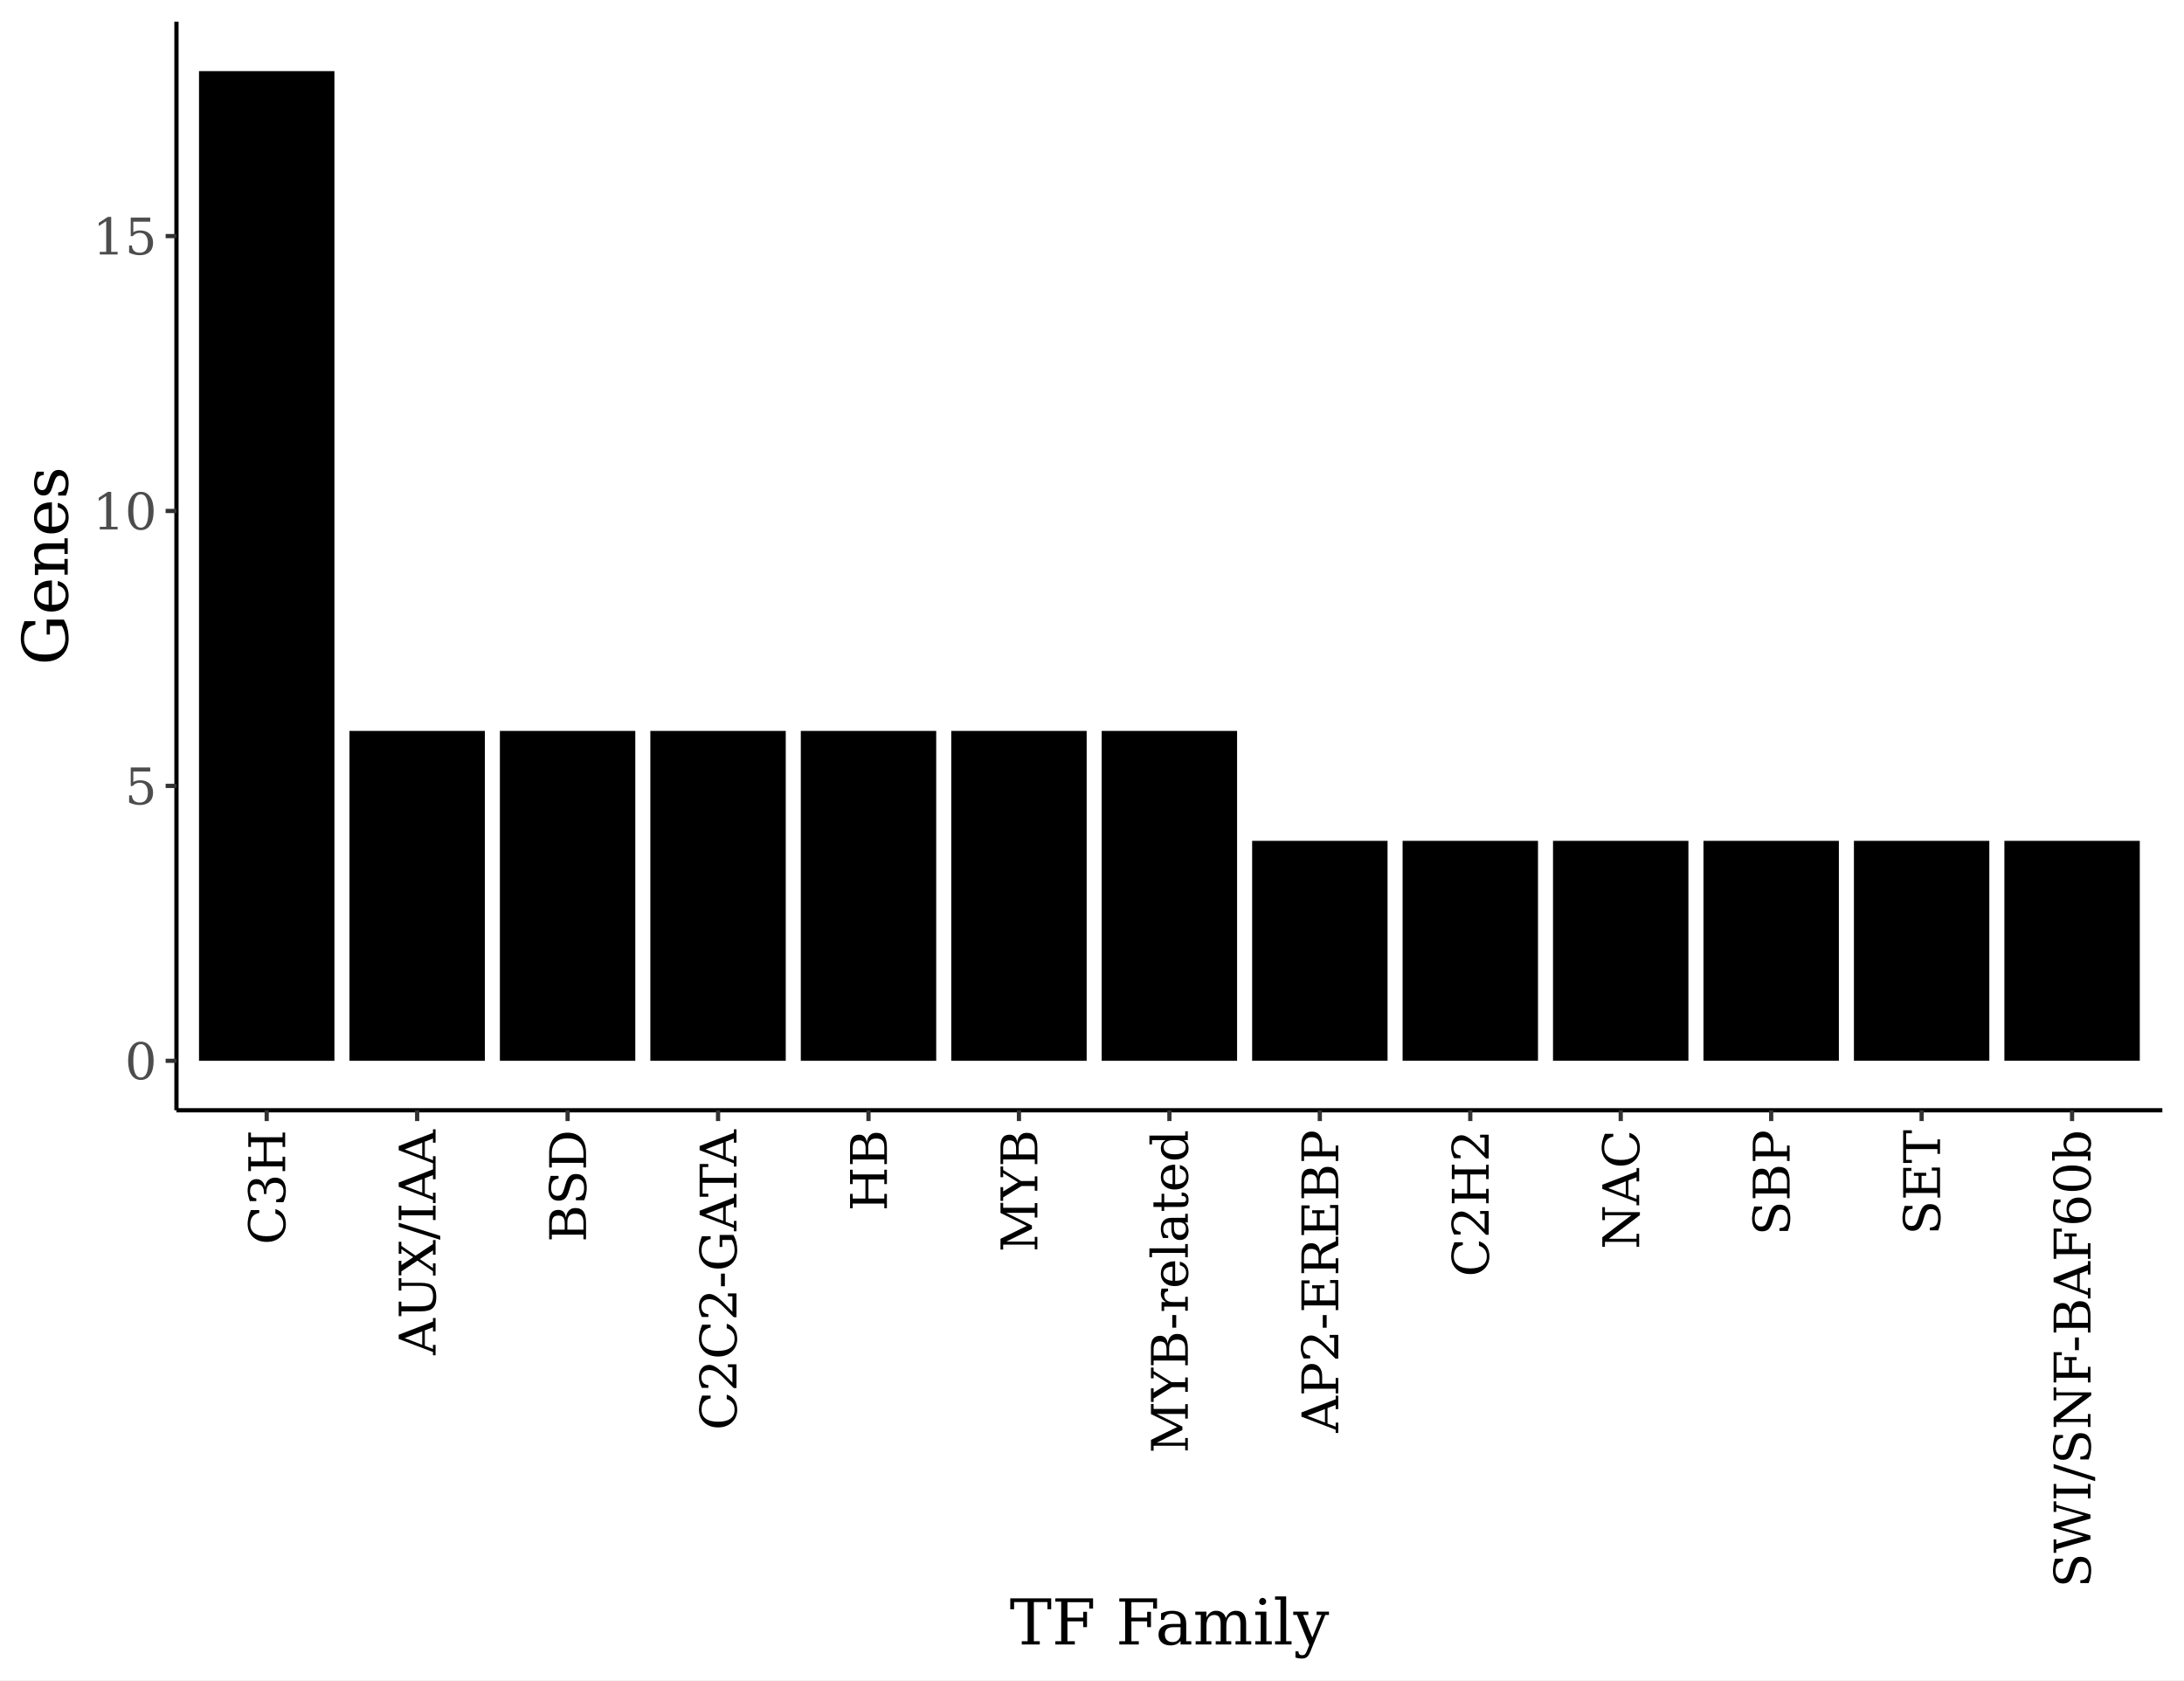
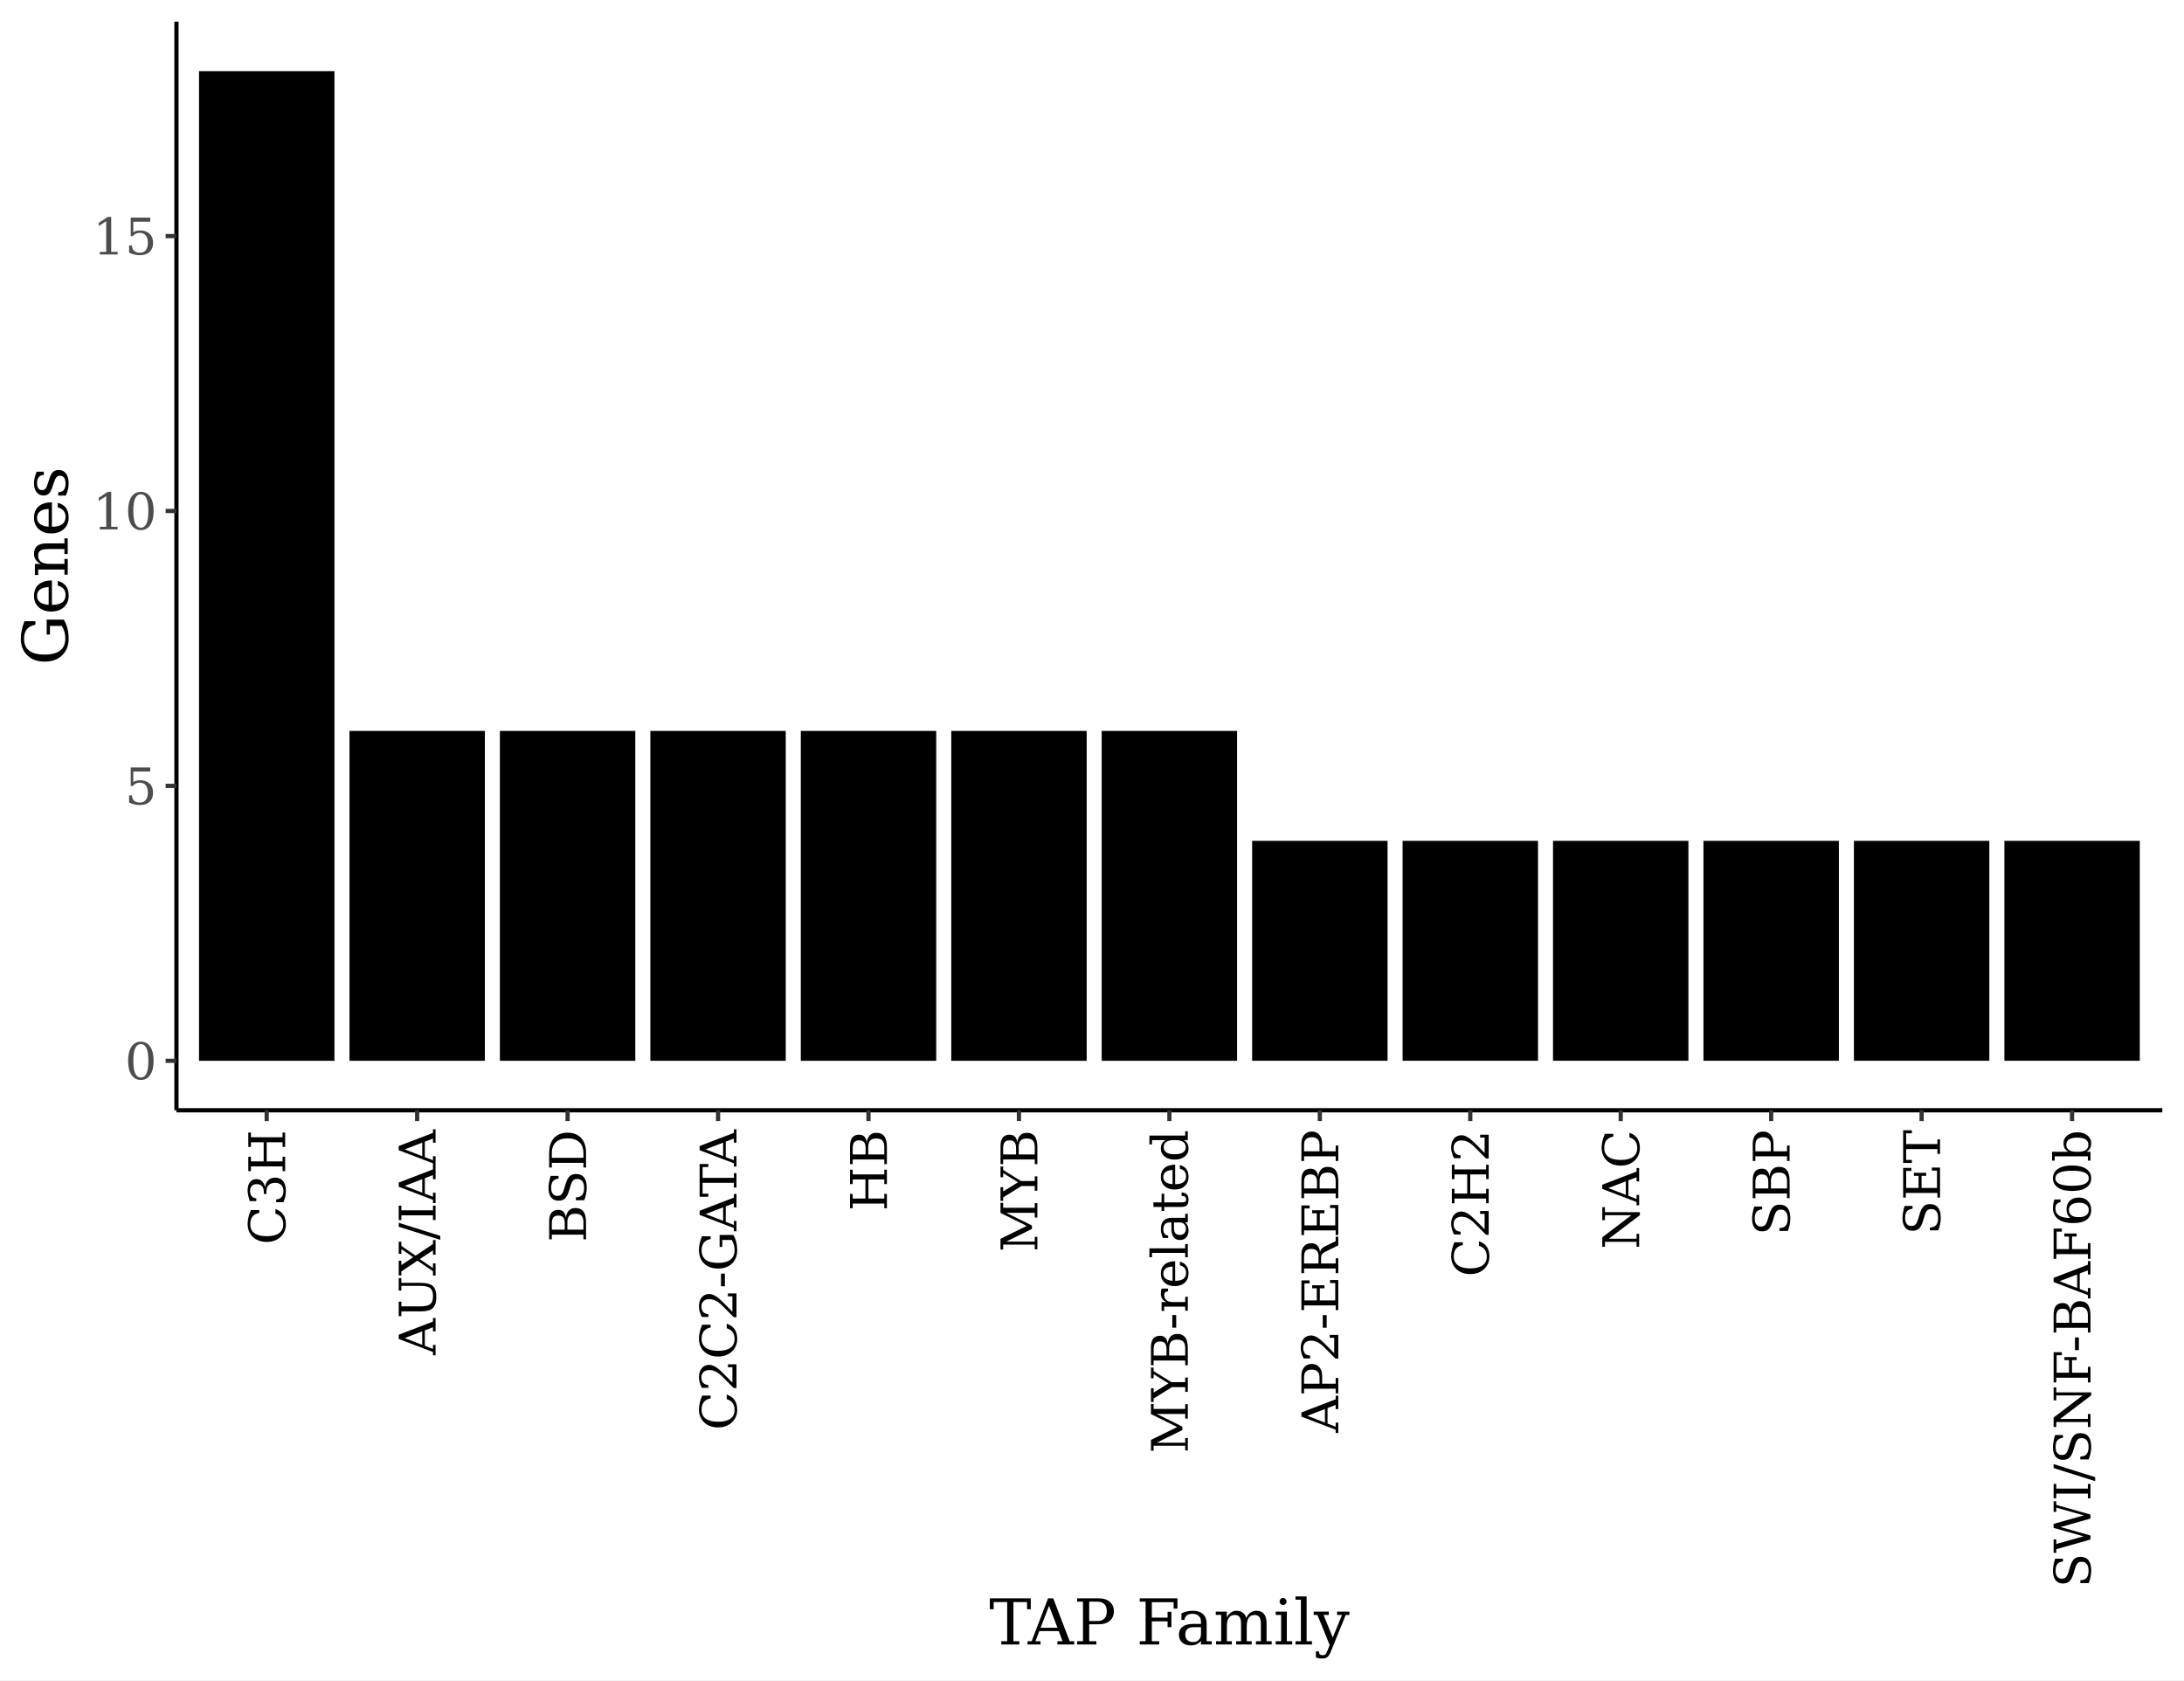
<svg xmlns="http://www.w3.org/2000/svg" class="svglite" width="552.76pt" height="425.20pt" viewBox="0 0 552.76 425.20">
  <defs>
    <style type="text/css">
    .svglite line, .svglite polyline, .svglite polygon, .svglite path, .svglite rect, .svglite circle {
      fill: none;
      stroke: #000000;
      stroke-linecap: round;
      stroke-linejoin: round;
      stroke-miterlimit: 10.00;
    }
    .svglite text {
      white-space: pre;
    }
  </style>
  </defs>
  <rect width="100%" height="100%" style="stroke: none; fill: #FFFFFF;" />
  <defs>
    <clipPath id="cpMC4wMHw1NTIuNzZ8MC4wMHw0MjUuMjA=">
      <rect x="0.00" y="0.00" width="552.76" height="425.20" />
    </clipPath>
  </defs>
  <g clip-path="url(#cpMC4wMHw1NTIuNzZ8MC4wMHw0MjUuMjA=)">
    <rect x="0.00" y="0.00" width="552.76" height="425.20" style="stroke-width: 1.07; stroke: #FFFFFF; fill: #FFFFFF;" />
  </g>
  <defs>
    <clipPath id="cpNDQuNjZ8NTQ3LjI4fDUuNDh8MjgwLjk3">
      <rect x="44.66" y="5.48" width="502.62" height="275.49" />
    </clipPath>
  </defs>
  <g clip-path="url(#cpNDQuNjZ8NTQ3LjI4fDUuNDh8MjgwLjk3)">
    <rect x="44.66" y="5.48" width="502.62" height="275.49" style="stroke-width: 1.07; stroke: none; fill: #FFFFFF;" />
    <rect x="316.91" y="212.79" width="34.27" height="55.65" style="stroke-width: 1.07; stroke: none; stroke-linecap: butt; stroke-linejoin: miter; fill: #000000;" />
    <rect x="88.45" y="184.97" width="34.27" height="83.48" style="stroke-width: 1.07; stroke: none; stroke-linecap: butt; stroke-linejoin: miter; fill: #000000;" />
    <rect x="126.52" y="184.97" width="34.27" height="83.48" style="stroke-width: 1.07; stroke: none; stroke-linecap: butt; stroke-linejoin: miter; fill: #000000;" />
    <rect x="164.60" y="184.97" width="34.27" height="83.48" style="stroke-width: 1.07; stroke: none; stroke-linecap: butt; stroke-linejoin: miter; fill: #000000;" />
    <rect x="354.99" y="212.79" width="34.27" height="55.65" style="stroke-width: 1.07; stroke: none; stroke-linecap: butt; stroke-linejoin: miter; fill: #000000;" />
    <rect x="50.37" y="18.00" width="34.27" height="250.45" style="stroke-width: 1.07; stroke: none; stroke-linecap: butt; stroke-linejoin: miter; fill: #000000;" />
    <rect x="202.68" y="184.97" width="34.27" height="83.48" style="stroke-width: 1.07; stroke: none; stroke-linecap: butt; stroke-linejoin: miter; fill: #000000;" />
    <rect x="240.76" y="184.97" width="34.27" height="83.48" style="stroke-width: 1.07; stroke: none; stroke-linecap: butt; stroke-linejoin: miter; fill: #000000;" />
    <rect x="278.83" y="184.97" width="34.27" height="83.48" style="stroke-width: 1.07; stroke: none; stroke-linecap: butt; stroke-linejoin: miter; fill: #000000;" />
    <rect x="393.06" y="212.79" width="34.27" height="55.65" style="stroke-width: 1.07; stroke: none; stroke-linecap: butt; stroke-linejoin: miter; fill: #000000;" />
    <rect x="431.14" y="212.79" width="34.27" height="55.65" style="stroke-width: 1.07; stroke: none; stroke-linecap: butt; stroke-linejoin: miter; fill: #000000;" />
    <rect x="469.22" y="212.79" width="34.27" height="55.65" style="stroke-width: 1.07; stroke: none; stroke-linecap: butt; stroke-linejoin: miter; fill: #000000;" />
    <rect x="507.30" y="212.79" width="34.27" height="55.65" style="stroke-width: 1.07; stroke: none; stroke-linecap: butt; stroke-linejoin: miter; fill: #000000;" />
  </g>
  <g clip-path="url(#cpMC4wMHw1NTIuNzZ8MC4wMHw0MjUuMjA=)">
    <polyline points="44.66,280.97 44.66,5.48 " style="stroke-width: 1.07; stroke-linecap: butt;" />
    <text x="39.73" y="273.11" text-anchor="end" style="font-size: 12.80px;fill: #4D4D4D; font-family: &quot;DejaVu Serif&quot;;" textLength="8.14px" lengthAdjust="spacingAndGlyphs">0</text>
    <text x="39.73" y="203.54" text-anchor="end" style="font-size: 12.80px;fill: #4D4D4D; font-family: &quot;DejaVu Serif&quot;;" textLength="8.14px" lengthAdjust="spacingAndGlyphs">5</text>
    <text x="39.73" y="133.97" text-anchor="end" style="font-size: 12.80px;fill: #4D4D4D; font-family: &quot;DejaVu Serif&quot;;" textLength="16.29px" lengthAdjust="spacingAndGlyphs">10</text>
    <text x="39.73" y="64.40" text-anchor="end" style="font-size: 12.80px;fill: #4D4D4D; font-family: &quot;DejaVu Serif&quot;;" textLength="16.29px" lengthAdjust="spacingAndGlyphs">15</text>
    <polyline points="41.92,268.45 44.66,268.45 " style="stroke-width: 1.07; stroke: #333333; stroke-linecap: butt;" />
    <polyline points="41.92,198.88 44.66,198.88 " style="stroke-width: 1.07; stroke: #333333; stroke-linecap: butt;" />
    <polyline points="41.92,129.31 44.66,129.31 " style="stroke-width: 1.07; stroke: #333333; stroke-linecap: butt;" />
    <polyline points="41.92,59.74 44.66,59.74 " style="stroke-width: 1.07; stroke: #333333; stroke-linecap: butt;" />
    <polyline points="44.66,280.97 547.28,280.97 " style="stroke-width: 1.07; stroke-linecap: butt;" />
    <polyline points="67.50,283.71 67.50,280.97 " style="stroke-width: 1.07; stroke: #333333; stroke-linecap: butt;" />
    <polyline points="105.58,283.71 105.58,280.97 " style="stroke-width: 1.07; stroke: #333333; stroke-linecap: butt;" />
    <polyline points="143.66,283.71 143.66,280.97 " style="stroke-width: 1.07; stroke: #333333; stroke-linecap: butt;" />
    <polyline points="181.74,283.71 181.74,280.97 " style="stroke-width: 1.07; stroke: #333333; stroke-linecap: butt;" />
    <polyline points="219.81,283.71 219.81,280.97 " style="stroke-width: 1.07; stroke: #333333; stroke-linecap: butt;" />
    <polyline points="257.89,283.71 257.89,280.97 " style="stroke-width: 1.07; stroke: #333333; stroke-linecap: butt;" />
    <polyline points="295.97,283.71 295.97,280.97 " style="stroke-width: 1.07; stroke: #333333; stroke-linecap: butt;" />
    <polyline points="334.04,283.71 334.04,280.97 " style="stroke-width: 1.07; stroke: #333333; stroke-linecap: butt;" />
    <polyline points="372.12,283.71 372.12,280.97 " style="stroke-width: 1.07; stroke: #333333; stroke-linecap: butt;" />
    <polyline points="410.20,283.71 410.20,280.97 " style="stroke-width: 1.07; stroke: #333333; stroke-linecap: butt;" />
    <polyline points="448.28,283.71 448.28,280.97 " style="stroke-width: 1.07; stroke: #333333; stroke-linecap: butt;" />
    <polyline points="486.35,283.71 486.35,280.97 " style="stroke-width: 1.07; stroke: #333333; stroke-linecap: butt;" />
    <polyline points="524.43,283.71 524.43,280.97 " style="stroke-width: 1.07; stroke: #333333; stroke-linecap: butt;" />
    <text transform="translate(72.17,285.90) rotate(-90)" text-anchor="end" style="font-size: 12.80px; font-family: &quot;DejaVu Serif&quot;;" textLength="29.10px" lengthAdjust="spacingAndGlyphs">C3H</text>
    <text transform="translate(110.24,285.90) rotate(-90)" text-anchor="end" style="font-size: 12.80px; font-family: &quot;DejaVu Serif&quot;;" textLength="56.97px" lengthAdjust="spacingAndGlyphs">AUX/IAA</text>
    <text transform="translate(148.32,285.90) rotate(-90)" text-anchor="end" style="font-size: 12.80px; font-family: &quot;DejaVu Serif&quot;;" textLength="28.43px" lengthAdjust="spacingAndGlyphs">BSD</text>
    <text transform="translate(186.40,285.90) rotate(-90)" text-anchor="end" style="font-size: 12.80px; font-family: &quot;DejaVu Serif&quot;;" textLength="76.02px" lengthAdjust="spacingAndGlyphs">C2C2-GATA</text>
    <text transform="translate(224.47,285.90) rotate(-90)" text-anchor="end" style="font-size: 12.80px; font-family: &quot;DejaVu Serif&quot;;" textLength="20.56px" lengthAdjust="spacingAndGlyphs">HB</text>
    <text transform="translate(262.55,285.90) rotate(-90)" text-anchor="end" style="font-size: 12.80px; font-family: &quot;DejaVu Serif&quot;;" textLength="30.95px" lengthAdjust="spacingAndGlyphs">MYB</text>
    <text transform="translate(300.63,285.90) rotate(-90)" text-anchor="end" style="font-size: 12.80px; font-family: &quot;DejaVu Serif&quot;;" textLength="81.82px" lengthAdjust="spacingAndGlyphs">MYB-related</text>
    <text transform="translate(338.71,285.90) rotate(-90)" text-anchor="end" style="font-size: 12.80px; font-family: &quot;DejaVu Serif&quot;;" textLength="76.64px" lengthAdjust="spacingAndGlyphs">AP2-EREBP</text>
    <text transform="translate(376.78,285.90) rotate(-90)" text-anchor="end" style="font-size: 12.80px; font-family: &quot;DejaVu Serif&quot;;" textLength="37.24px" lengthAdjust="spacingAndGlyphs">C2H2</text>
    <text transform="translate(414.86,285.90) rotate(-90)" text-anchor="end" style="font-size: 12.80px; font-family: &quot;DejaVu Serif&quot;;" textLength="30.23px" lengthAdjust="spacingAndGlyphs">NAC</text>
    <text transform="translate(452.94,285.90) rotate(-90)" text-anchor="end" style="font-size: 12.80px; font-family: &quot;DejaVu Serif&quot;;" textLength="26.78px" lengthAdjust="spacingAndGlyphs">SBP</text>
    <text transform="translate(491.01,285.90) rotate(-90)" text-anchor="end" style="font-size: 12.80px; font-family: &quot;DejaVu Serif&quot;;" textLength="26.63px" lengthAdjust="spacingAndGlyphs">SET</text>
    <text transform="translate(529.09,285.90) rotate(-90)" text-anchor="end" style="font-size: 12.80px; font-family: &quot;DejaVu Serif&quot;;" textLength="115.86px" lengthAdjust="spacingAndGlyphs">SWI/SNF-BAF60b</text>
-     <text x="295.97" y="416.16" text-anchor="middle" style="font-size: 16.00px; font-family: &quot;DejaVu Serif&quot;;" textLength="80.86px" lengthAdjust="spacingAndGlyphs">TF Family</text>
+     <text x="295.97" y="416.16" text-anchor="middle" style="font-size: 16.00px; font-family: &quot;DejaVu Serif&quot;;" textLength="91.20px" lengthAdjust="spacingAndGlyphs">TAP Family</text>
    <text transform="translate(17.14,143.22) rotate(-90)" text-anchor="middle" style="font-size: 16.00px; font-family: &quot;DejaVu Serif&quot;;" textLength="50.23px" lengthAdjust="spacingAndGlyphs">Genes</text>
  </g>
</svg>
